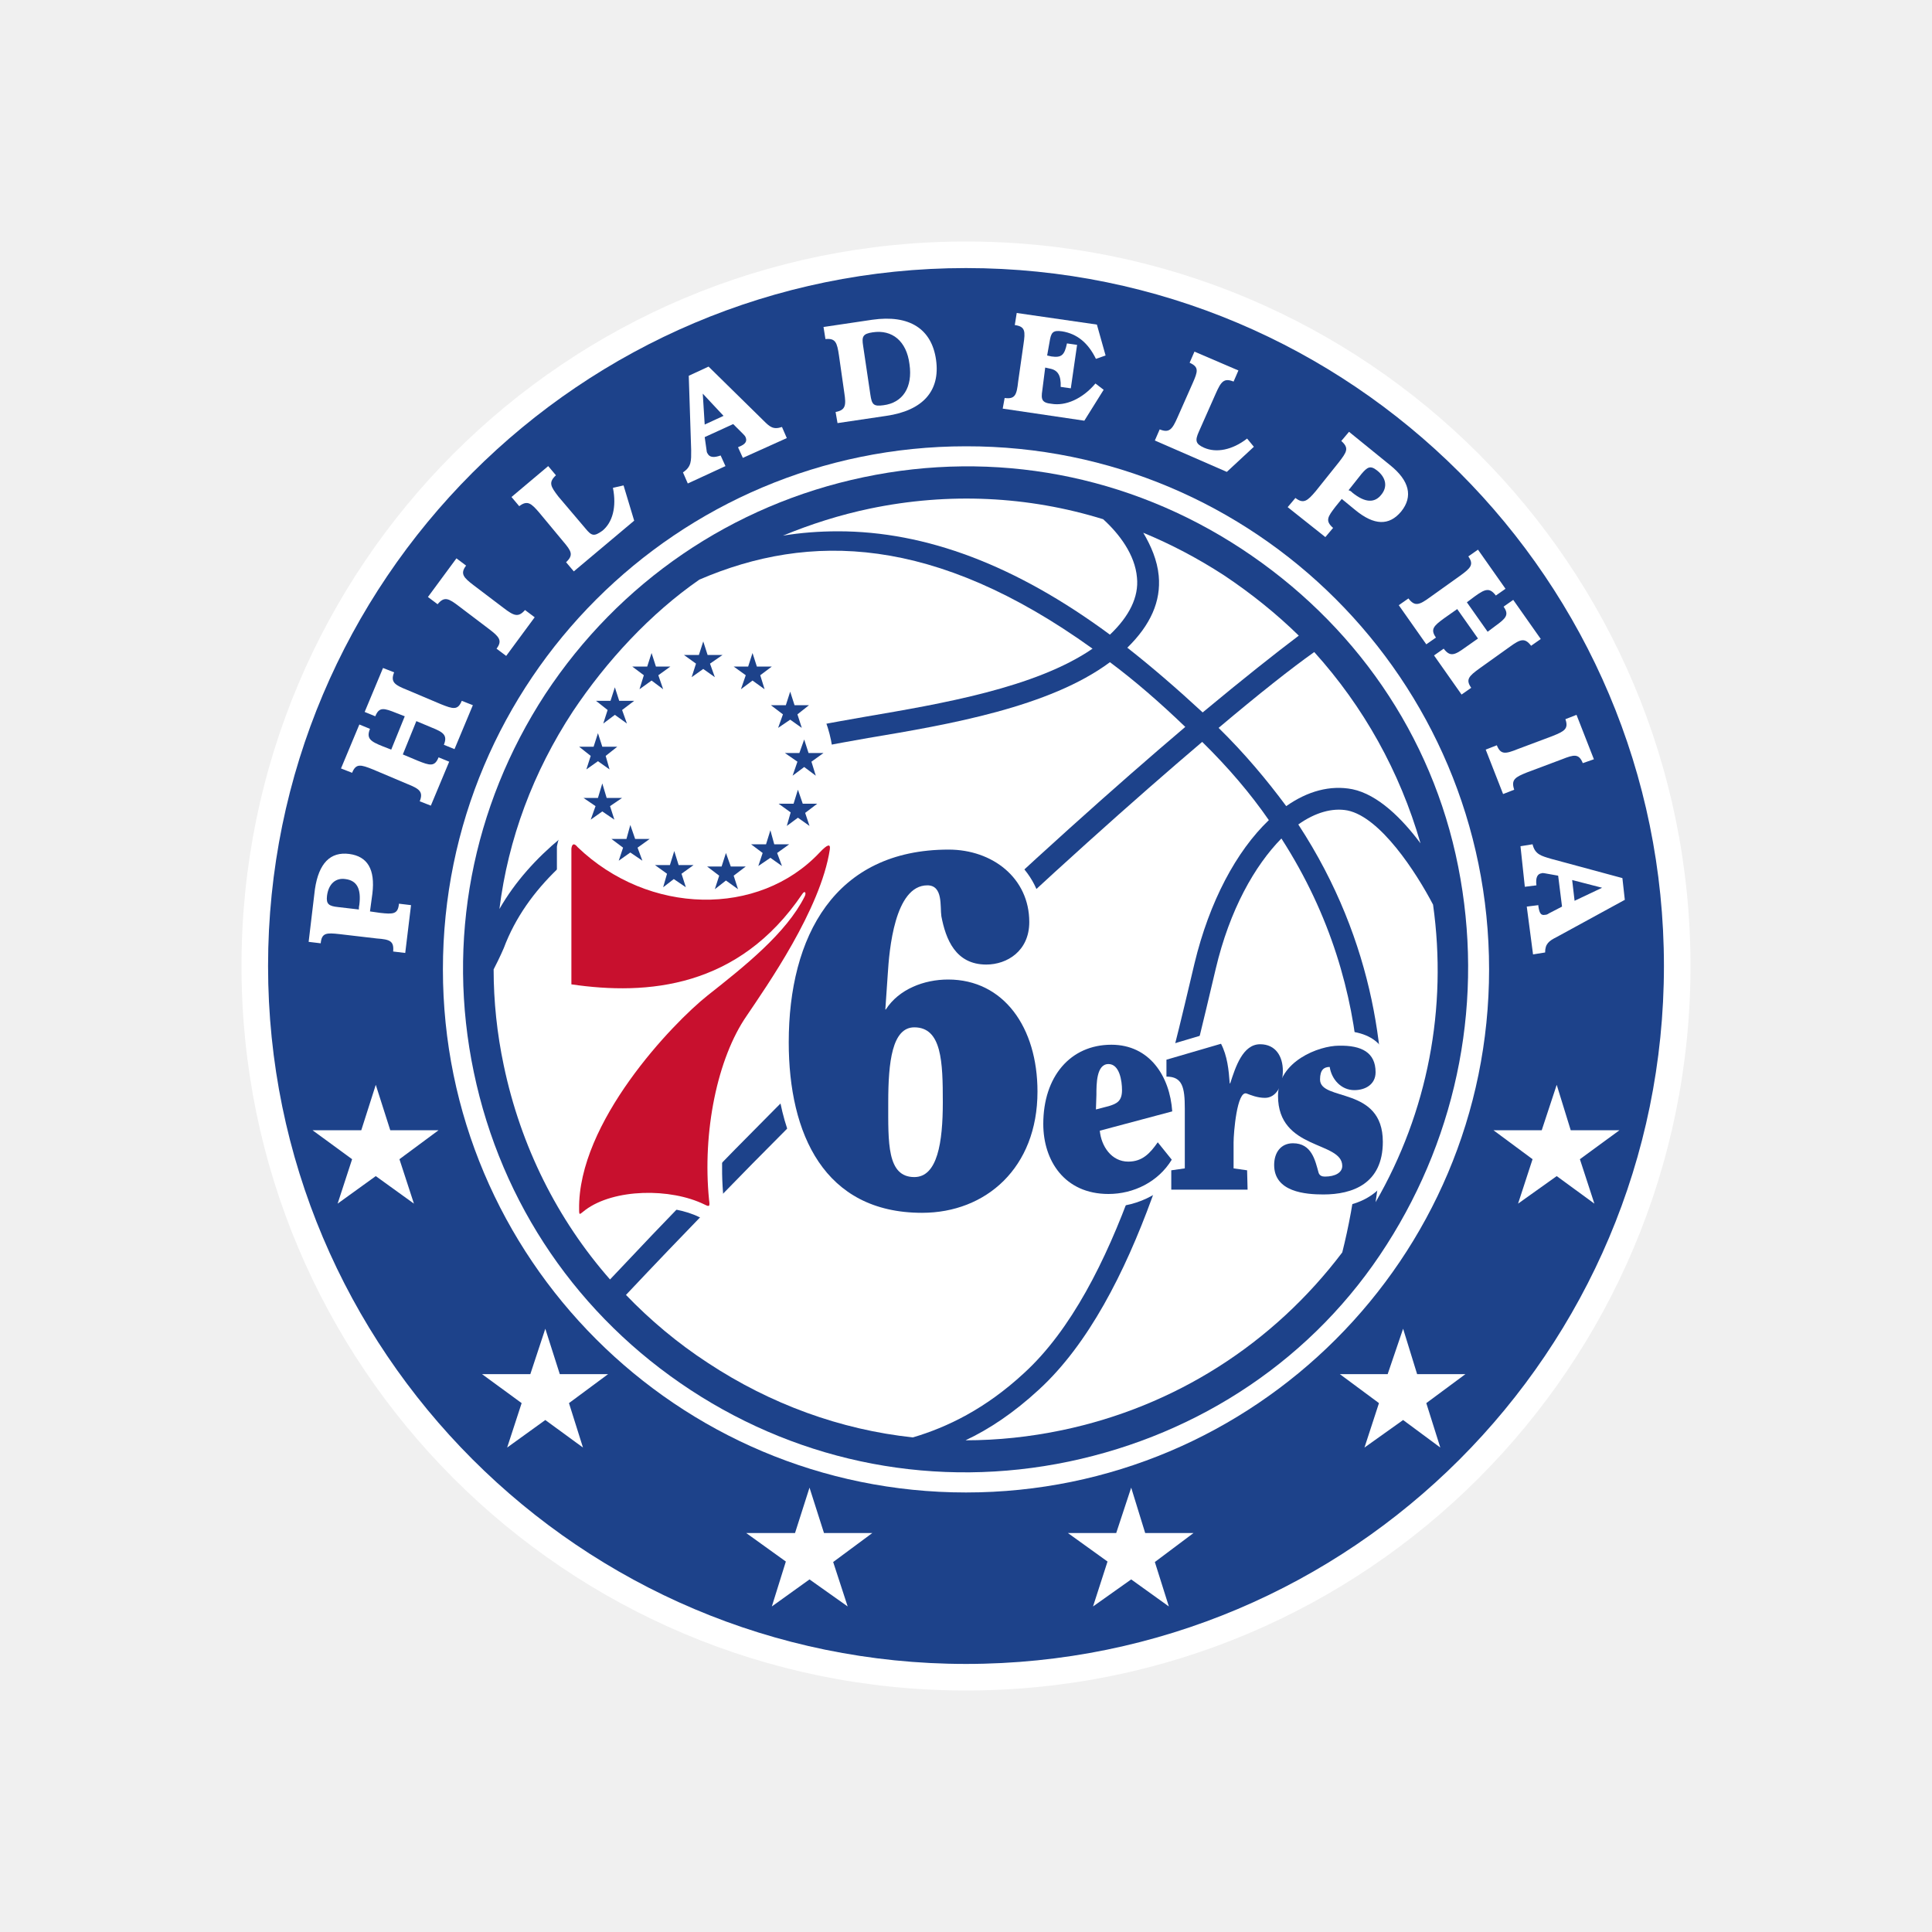
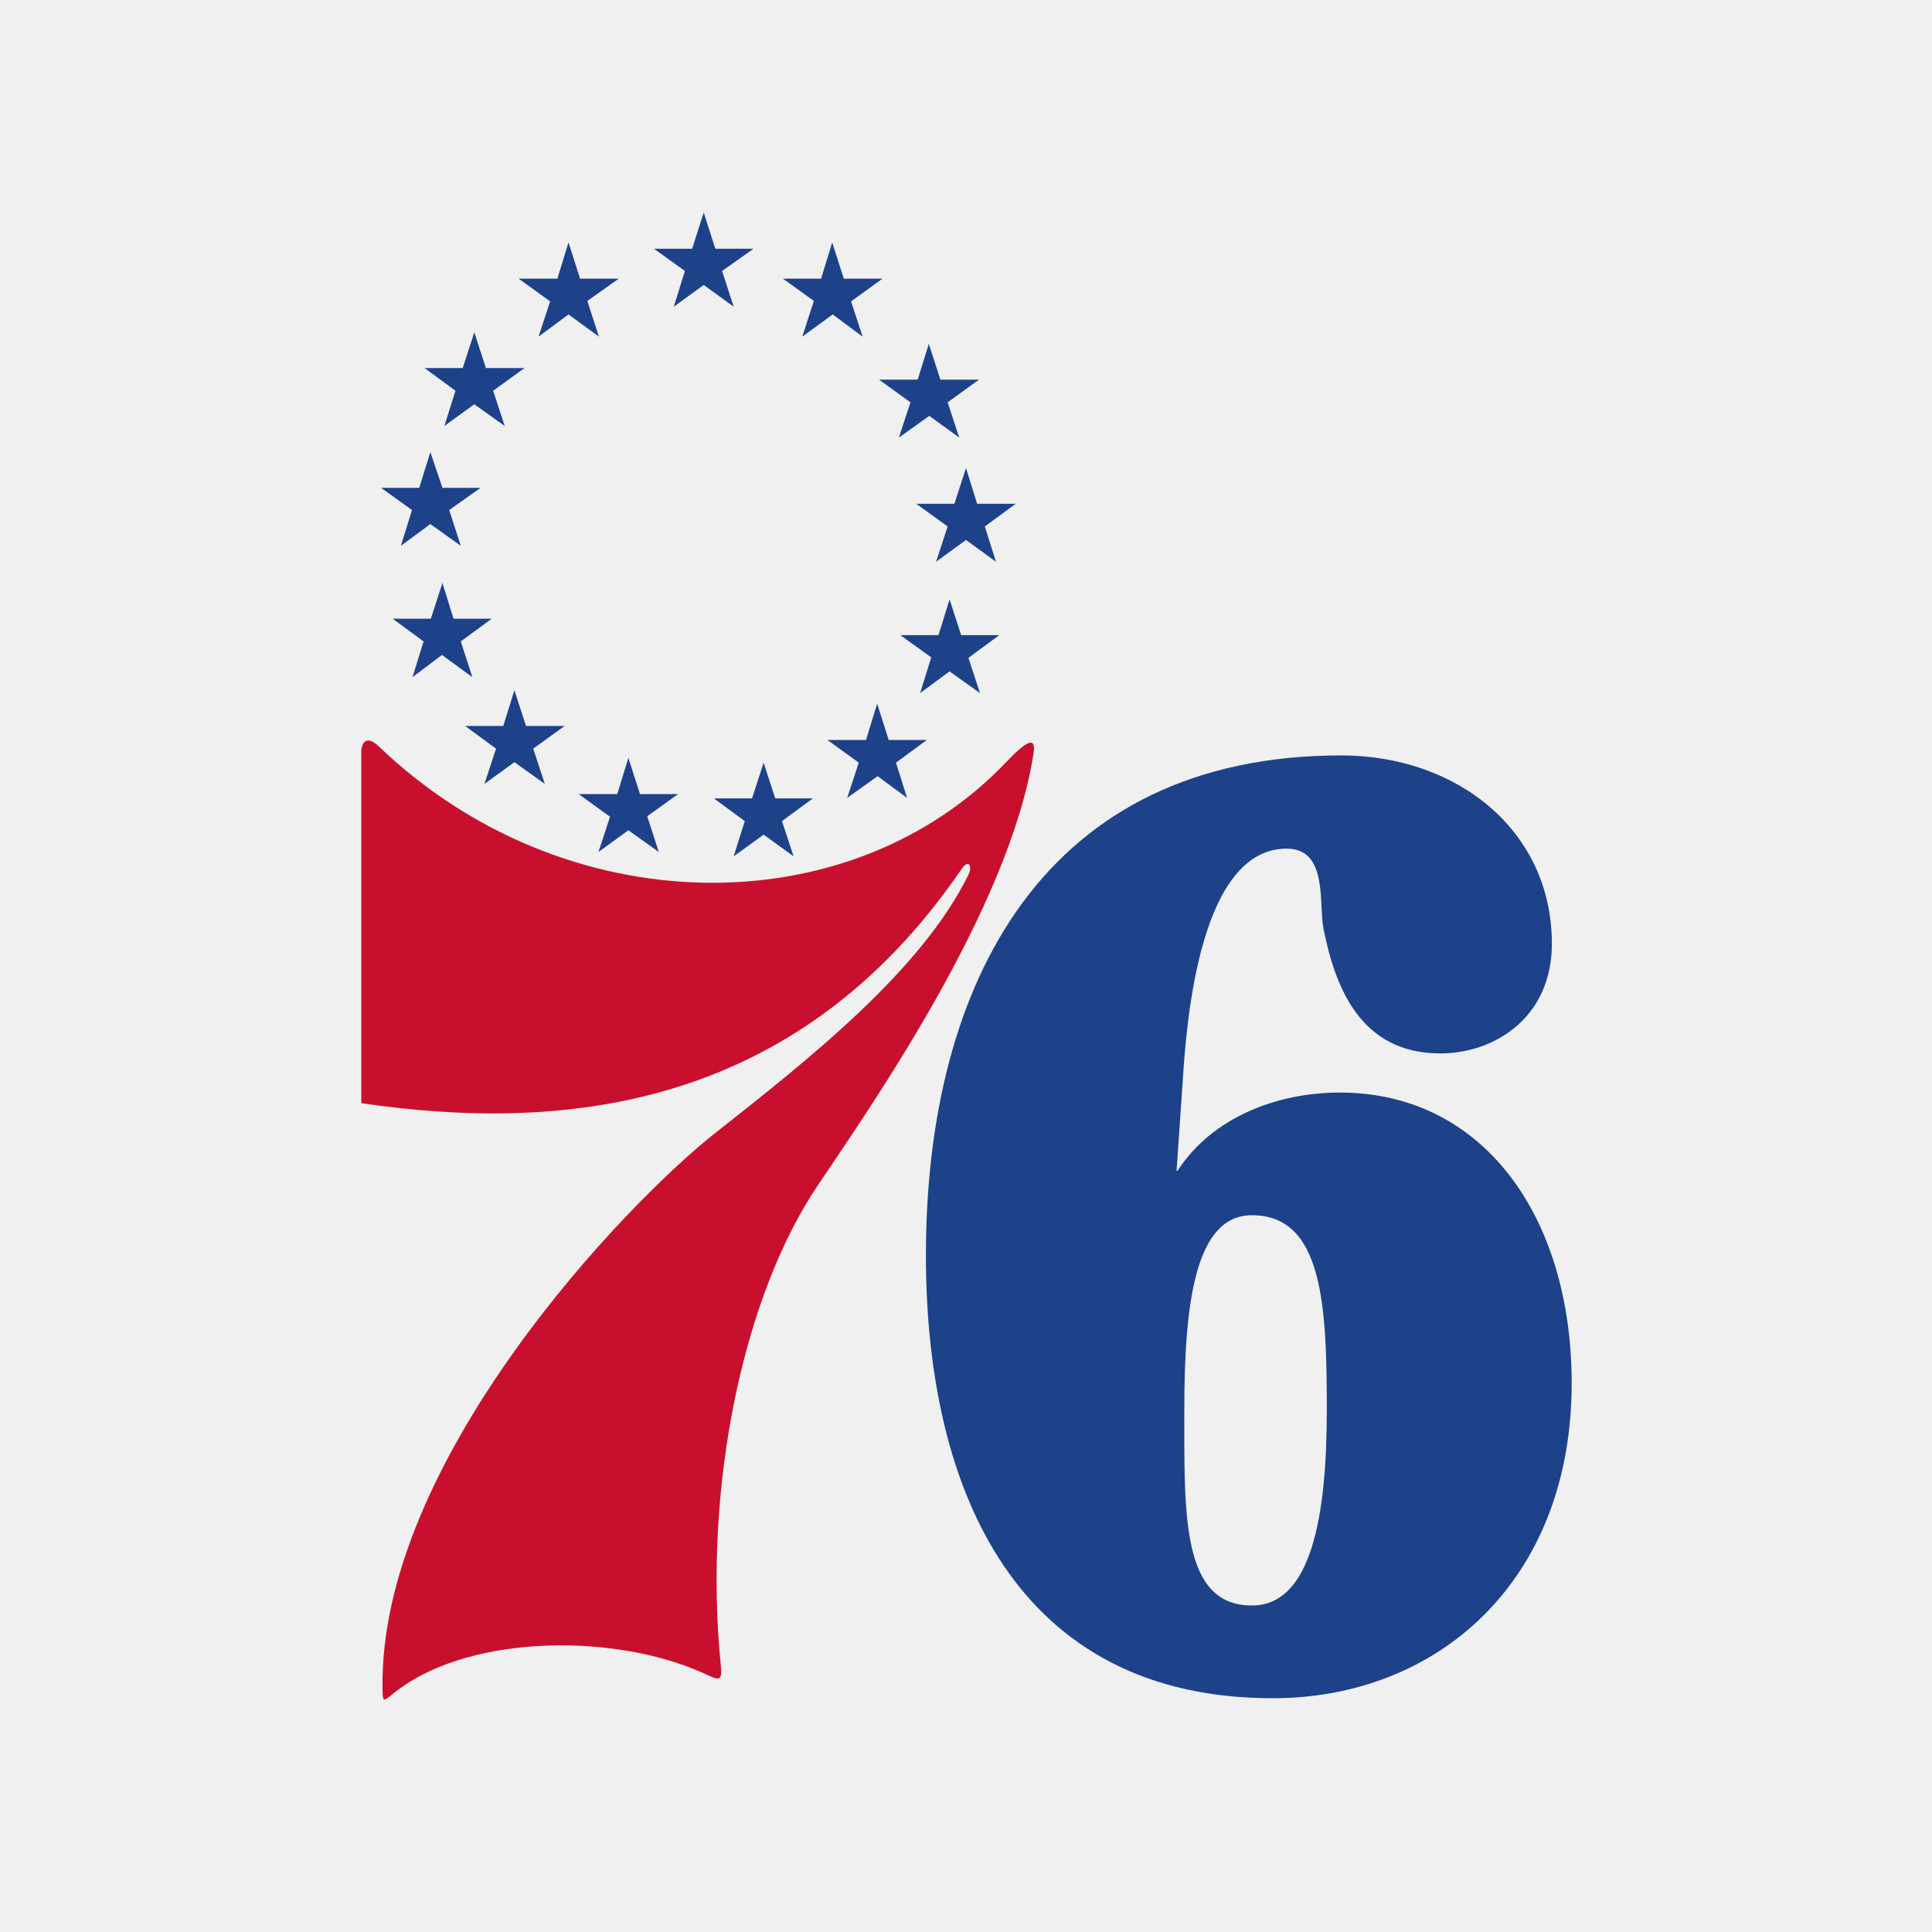
<svg xmlns="http://www.w3.org/2000/svg" version="1.1" id="Layer_1" x="0px" y="0px" viewBox="0 0 400 400" style="enable-background:new 0 0 400 400;" xml:space="preserve">
  <style type="text/css">
- 	.st0{fill:#FFFFFF;}
- 	.st1{fill:#1D428A;}
- 	.st2{fill:#C8102E;}
+ 	.st0{fill:#1D428A;}
+ 	.st1{fill:#C8102E;}
</style>
  <g>
-     <path class="st0" d="M350,200c0,82.9-67.1,150-150,150S50,282.9,50,200S117.1,50,200,50S350,117.1,350,200" />
-     <path class="st1" d="M344.5,200c0,79.8-64.7,144.5-144.5,144.5S55.5,279.7,55.5,200S120.2,55.5,200,55.5S344.5,120.2,344.5,200" />
    <g>
-       <polygon class="st0" points="77.8,224.6 80.8,234 90.8,234 82.7,240 85.7,249.2 77.8,243.5 69.9,249.2 72.9,240 64.7,234     74.8,234   " />
-       <polygon class="st0" points="322.3,224.6 325.2,234 335.3,234 327.1,240 330.1,249.2 322.3,243.5 314.3,249.2 317.3,240     309.2,234 319.2,234   " />
-       <polygon class="st0" points="112.9,275.1 115.9,284.5 125.9,284.5 117.8,290.5 120.7,299.7 112.9,294 105,299.7 108,290.5     99.8,284.5 109.8,284.5   " />
-       <polygon class="st0" points="290.5,275.1 293.4,284.5 303.4,284.5 295.3,290.5 298.2,299.7 290.5,294 282.5,299.7 285.5,290.5     277.4,284.5 287.3,284.5   " />
-       <polygon class="st0" points="167.6,308 170.6,317.4 180.6,317.4 172.5,323.4 175.5,332.6 167.6,327 159.8,332.6 162.7,323.3     154.5,317.4 164.6,317.4   " />
-       <polygon class="st0" points="234.2,308 237.1,317.4 247.1,317.4 239.1,323.4 242,332.6 234.2,327 226.3,332.6 229.3,323.3     221.1,317.4 231.1,317.4   " />
-     </g>
-     <path class="st0" d="M308.3,200.7c0,59.8-48.5,108.3-108.3,108.3S91.7,260.5,91.7,200.7S140.2,92.4,200,92.4   C259.8,92.3,308.3,140.8,308.3,200.7" />
-     <path class="st1" d="M98.1,222c5.7,27.3,21.7,50.6,44.9,65.8s51,20.5,78.3,14.8c27.2-5.7,50.9-21.5,65.8-44.9   c14.9-23.3,20.2-51.1,14.8-78.3c-5.4-27.3-21.6-50.5-44.9-65.8s-51.1-20.5-78.2-14.8c-27.2,5.7-50.6,21.7-65.9,44.9   C97.7,167,92.4,194.8,98.1,222" />
-     <g>
-       <path class="st0" d="M235.4,119.6c0.4,4-1.6,8-5.6,11.8C210.3,117,191.7,110,173.5,110c-3.9,0-7.8,0.3-11.4,0.9    c5.8-2.4,11.8-4.3,18-5.6c16.3-3.4,32.8-2.6,48.3,2.2C231.7,110.5,235,114.8,235.4,119.6" />
-       <path class="st0" d="M215.1,287.7c20.5-18.8,30-59.2,35.7-83.3l0.9-3.8c2.9-12.3,8.1-21.4,13.6-27c20.6,32,17.8,65,12.6,85.7    c-14.3,18.9-34.6,31.9-58,36.8c-6.7,1.4-13.4,2.1-20,2.1C204.8,295.9,209.9,292.5,215.1,287.7" />
-       <path class="st0" d="M252.3,150.7c8.3-7,15-12.3,19.8-15.7c10.2,11.3,17.7,24.7,22,39.6c-3.8-5.1-8.8-10.1-14.1-11.2    c-4.6-0.9-9.3,0.4-13.7,3.5C262.3,161.5,257.7,156,252.3,150.7" />
-       <path class="st0" d="M104.3,196.3c9.5-25.4,44.2-35.9,57.3-39.7l0.5-0.2c4.3-1.3,10.4-2.3,17.6-3.6c16.8-2.8,37.6-6.4,50.1-15.7    c5.1,3.8,10.3,8.3,15.6,13.4c-28.4,24.1-72.3,64.6-119.1,114.4c-10.9-12.4-18.5-27.6-22-44.3c-1.4-6.6-2.1-13.3-2.1-19.9    C103.5,198.2,104.3,196.3,104.3,196.3" />
-       <path class="st0" d="M249,147.5c-5.3-4.9-10.5-9.4-15.6-13.4c4.8-4.7,7-9.6,6.5-14.9c-0.3-3.2-1.6-6.2-3.2-8.9    c5.8,2.4,11.3,5.3,16.7,8.8c5.7,3.8,10.9,8,15.5,12.5C264,135.3,257.3,140.6,249,147.5" />
-       <path class="st0" d="M226.2,134.3c-11.8,8.1-31.3,11.4-47.1,14.1c-7.3,1.3-13.5,2.3-18.1,3.7l-0.5,0.2    c-12.5,3.8-44.1,13.2-57.1,35.9c1.8-14.5,7-28.4,15.2-40.9c7-10.5,16.1-20.3,26.2-27.3C167.6,110.2,193.5,110.8,226.2,134.3" />
-       <path class="st0" d="M279,167.8c6.8,1.4,14.2,12.8,17.7,19.5c3,21.4-1.1,42.9-11.9,61.6c0.5-3.3,0.9-6.8,1.2-10.4    c1.4-18.3-1.1-43.2-17.2-67.8C272.3,168.2,275.9,167.2,279,167.8" />
-     </g>
-     <path class="st0" d="M248.9,153.6c5.4,5.3,10,10.7,13.8,16.2c-6.7,6.4-12.3,16.8-15.4,29.7l-0.9,3.8c-5.6,23.6-14.9,63.2-34.4,81   c-8,7.4-15.9,11.2-23,13.3c-15-1.6-29.5-6.9-42.4-15.4c-6.3-4.1-12-8.9-17-14.1C176.9,217.9,220.9,177.4,248.9,153.6" />
-     <path class="st0" d="M226.9,229.6l2.7-0.7c1.6-0.5,2.7-1,2.7-3.3c0-1.9-0.5-5.4-2.8-5.4c-2.5,0-2.5,4.1-2.5,6.4L226.9,229.6   L226.9,229.6z" />
-     <path class="st0" d="M195.2,228.2c0-8.3-0.3-15.5-5.9-15.5c-4.6,0-5.4,7.2-5.4,15.5s-0.3,15.5,5.4,15.5   C194.1,243.7,195.2,236.5,195.2,228.2" />
-     <path class="st0" d="M226.9,229.6l2.7-0.7c1.6-0.5,2.7-1,2.7-3.3c0-1.9-0.5-5.4-2.8-5.4c-2.5,0-2.5,4.1-2.5,6.4L226.9,229.6   L226.9,229.6z" />
-     <path class="st0" d="M183.2,209.1L183.2,209.1L183.2,209.1c2.8-4.2,8-6.2,13-6.2c11.4,0,18.5,9.9,18.5,23.1   c0,15.7-10.7,25.1-23.9,25.1c-20.3,0-27.6-16.4-27.6-35.3c0-21.9,9.5-39.9,33.1-39.9c9.2,0,16.7,5.9,16.7,15c0,5.9-4.6,8.8-8.9,8.8   c-6.4,0-8.4-5.3-9.3-10c-0.4-2,0.4-6.4-2.9-6.4c-6.9,0-8,13.4-8.2,18.4L183.2,209.1z" />
-     <path class="st0" d="M195.2,228.2c0-8.3-0.3-15.5-5.9-15.5c-4.6,0-5.4,7.2-5.4,15.5s-0.3,15.5,5.4,15.5   C194.1,243.7,195.2,236.5,195.2,228.2" />
-     <g>
-       <path class="st0" d="M72.3,176.8c3.8,0.5,5.4,3.2,4.8,8.2l-0.5,3.7l2.1,0.3c2.7,0.3,3.7,0.3,3.9-1.9l2.5,0.3l-1.2,9.9l-2.5-0.3    c0.2-2.2-0.7-2.5-3.4-2.7l-7.7-0.9c-2.7-0.3-3.7-0.3-3.9,1.9l-2.5-0.3l1.3-10.9C66,178.7,68.4,176.3,72.3,176.8z M74.4,187.3    c0.4-3.3-0.5-5-2.9-5.3c-2-0.3-3.5,1-3.8,3.5c-0.2,1.7,0.4,2.1,2.3,2.3l4.3,0.5C74.3,187.9,74.3,187.7,74.4,187.3z" />
-       <path class="st0" d="M86.9,165.9c0.8-2-0.1-2.6-2.6-3.6l-7.1-3c-2.5-1-3.5-1.3-4.3,0.7l-2.3-0.9l3.8-9.1l2.2,0.9    c-0.8,2,0.1,2.6,2.6,3.6l1.8,0.7l2.8-6.9l-1.8-0.7c-2.5-1-3.5-1.3-4.3,0.7l-2.2-0.9l3.8-9.1l2.3,0.9c-0.8,2,0.1,2.6,2.6,3.6l7.1,3    c2.5,1,3.5,1.3,4.3-0.7l2.3,0.9l-3.8,9.1l-2.2-0.9c0.8-2-0.1-2.6-2.6-3.6l-3.1-1.3l-2.8,6.9l3.1,1.3c2.5,1,3.5,1.3,4.3-0.7    l2.2,0.9l-3.8,9.1L86.9,165.9z" />
-       <path class="st0" d="M96.5,117.1c-1.3,1.7-0.5,2.5,1.6,4.1l6.2,4.7c2.1,1.6,3,2,4.4,0.4l2,1.5l-5.9,8l-2-1.5    c1.3-1.7,0.5-2.5-1.6-4.1l-6.2-4.7c-2.1-1.6-3-2.1-4.4-0.4l-2-1.5l5.9-8L96.5,117.1z" />
-       <path class="st0" d="M118.8,118.3l-1.6-1.9c1.6-1.5,1.1-2.3-0.6-4.3l-4.9-5.9c-1.7-2-2.5-2.7-4.2-1.4l-1.6-1.9l7.6-6.4l1.6,1.9    c-1.6,1.5-1.1,2.3,0.5,4.4l5.6,6.6c1.3,1.6,1.8,1.7,3.5,0.5c2.1-1.7,3-4.9,2.2-8.9l2.2-0.5l2.2,7.3L118.8,118.3z" />
-       <path class="st0" d="M142.4,100.1l-1-2.3c1.8-1.2,1.7-2.4,1.7-4.6l-0.5-15.4l4.1-1.9l11.4,11.2c1.3,1.3,2,1.9,3.8,1.3l1,2.3    l-9.1,4.1l-1-2.2c0.1,0,0.1-0.1,0.2-0.1c1.3-0.5,1.7-1.1,1.4-1.9c-0.1-0.3-0.3-0.5-0.5-0.7l-2.1-2.1l-5.9,2.7l0.4,2.8    c0,0.2,0.1,0.5,0.2,0.6c0.4,0.8,1.3,0.9,2.7,0.4l1,2.2L142.4,100.1z M149.8,86.1l-4.3-4.6l0.4,6.4L149.8,86.1z" />
-       <path class="st0" d="M173,85.3c2.1-0.4,2.2-1.4,1.8-4l-1.1-7.7c-0.4-2.7-0.7-3.6-2.8-3.4l-0.4-2.5l10.1-1.5    c7.7-1.1,12.3,1.9,13.2,8.3s-2.7,10.5-10.3,11.6l-10.1,1.5L173,85.3z M180.2,81.7c0.3,2,0.6,2.5,2.7,2.2c4-0.5,6.1-3.7,5.4-8.5    c-0.6-4.8-3.6-7.2-7.6-6.6c-2.1,0.3-2.3,0.9-2,2.8L180.2,81.7z" />
-       <path class="st0" d="M208,82.4c2.2,0.3,2.5-0.7,2.8-3.4l1.1-7.7c0.4-2.7,0.4-3.7-1.8-4l0.4-2.5l16.6,2.4l1.8,6.4l-2,0.7    c-1.6-3.3-3.9-5.2-7-5.7c-2-0.3-2.3,0.3-2.6,2.2l-0.5,2.8l0.9,0.2c2.1,0.3,2.7-0.3,3.2-2.7l2.1,0.3l-1.3,9l-2.1-0.3    c0.1-2.4-0.6-3.5-2.3-3.8l-0.9-0.2l-0.6,4.7c-0.3,1.9-0.1,2.6,1.9,2.8c2.9,0.5,6.4-1,9.1-4.2l1.7,1.3l-4,6.4l-16.9-2.5L208,82.4z" />
-       <path class="st0" d="M239.1,91.2l1-2.3c2,0.8,2.6,0,3.7-2.5l3.1-7c1.1-2.5,1.4-3.4-0.6-4.3l1-2.3l9.1,3.9l-1,2.3    c-2-0.8-2.6,0-3.7,2.5l-3.5,7.9c-0.8,1.8-0.7,2.5,1.1,3.3c2.5,1.1,5.8,0.5,8.9-1.9l1.4,1.7l-5.6,5.2L239.1,91.2z" />
-       <path class="st0" d="M290.1,105.9c-2.5,3-5.6,2.9-9.5-0.3l-2.8-2.3l-1.3,1.6c-1.6,2.1-2.2,2.9-0.5,4.4l-1.6,1.9l-7.8-6.2l1.6-1.9    c1.7,1.3,2.5,0.6,4.2-1.4l4.8-6c1.6-2.1,2.2-2.9,0.5-4.4l1.6-1.9l8.5,6.9C291.8,99.5,292.6,102.8,290.1,105.9z M280,102    c2.6,2.1,4.6,2.2,6,0.4c1.3-1.6,1-3.5-0.9-5c-1.4-1.1-2-0.7-3.2,0.7l-2.7,3.4C279.6,101.6,279.8,101.8,280,102z" />
-       <path class="st0" d="M291.6,123.9c1.3,1.7,2.2,1.4,4.4-0.2l6.3-4.5c2.2-1.6,2.9-2.3,1.7-4l2-1.4l5.7,8.1l-2,1.4    c-1.3-1.7-2.2-1.4-4.4,0.2l-1.6,1.2l4.3,6.1l1.6-1.2c2.2-1.6,2.9-2.3,1.7-4l2-1.4l5.7,8.1l-2,1.4c-1.3-1.7-2.2-1.4-4.4,0.2    l-6.3,4.5c-2.2,1.6-2.9,2.3-1.7,4l-2,1.4l-5.7-8.1l2-1.4c1.3,1.7,2.2,1.4,4.4-0.2l2.7-1.9l-4.3-6.1L299,128    c-2.2,1.6-2.9,2.3-1.7,4l-2,1.4l-5.7-8.1L291.6,123.9z" />
-       <path class="st0" d="M327.7,158c-0.8-2-1.8-1.8-4.3-0.8l-7.2,2.7c-2.5,1-3.4,1.5-2.7,3.6l-2.3,0.9l-3.6-9.2l2.3-0.9    c0.8,2,1.8,1.8,4.3,0.8l7.2-2.7c2.5-1,3.4-1.5,2.7-3.5l2.3-0.9l3.6,9.2L327.7,158z" />
-       <path class="st0" d="M314.8,175.2l2.5-0.4c0.5,2.1,1.8,2.4,3.8,3l14.8,4l0.5,4.5l-14.1,7.7c-1.6,0.8-2.4,1.4-2.4,3.2l-2.5,0.4    l-1.3-9.9l2.4-0.3c0,0.1,0,0.2,0,0.2c0.2,1.4,0.5,2,1.4,1.8c0.3,0,0.5-0.1,0.8-0.3l2.7-1.4l-0.8-6.4l-2.8-0.5    c-0.2,0-0.5-0.1-0.6,0c-0.9,0.1-1.3,0.9-1.1,2.5l-2.4,0.3L314.8,175.2z M326,186.5l5.7-2.7l-6.2-1.6L326,186.5z" />
+       <g>
+         <path class="st0" d="M277.4,226.2c-13.1,0-26.5,5.2-33.6,16.2h-0.2h-0.3h0.3l1.3-19c0.8-12.8,3.7-47.7,21.5-47.7     c8.6,0,6.6,11.4,7.6,16.5c2.4,12.1,7.6,25.9,24.2,25.9c11.3,0,23.1-7.5,23.1-22.7c0-23.5-19.7-39-43.6-39     c-61.3,0-86,46.8-86,103.5c0,49.2,19.1,91.7,71.8,91.7c34.2,0,61.9-24.3,61.9-65.2C325.4,251.9,307.1,226.2,277.4,226.2z      M259.2,332.4c-14.6,0-14-18.8-14-40.4c0-21.7,2.1-40.4,14-40.4c14.7,0,15.5,18.7,15.5,40.4C274.7,313.6,271.6,332.4,259.2,332.4     z" />
+         <path class="st1" d="M74.8,155.4v73c40.9,6,89.8,2,124.3-48.5c1.4-2.1,2.3-0.6,1.4,1.2c-9.6,19.6-32.5,37.8-52.2,53.3     c-19,14.9-69.8,68.2-69.1,115.1c0,3.6,0.2,2.6,3.3,0.3c15.4-11.5,45.6-11.8,64.2-2.9c2.6,1.2,2.8,0.8,2.5-2.5     c-3.6-36.4,4.6-76.1,20.2-99.1c10.7-16,39.6-57.1,44.6-89.4c0.5-3.3-1.2-2.8-5.4,1.6c-32.7,34.6-91.9,33.7-130.1-2.9     C76.1,152.3,75,153.4,74.8,155.4" />
+       </g>
    </g>
    <g>
      <g>
-         <path class="st0" d="M260.8,213.4c-2.3,0-3.9,1-5.2,2.4c-0.1-0.3-0.3-0.6-0.5-0.9l-1.1-2.1l-15.5,4.6v8.5h2.8c0.3,0,0.5,0,0.5,0     c0.1,0.3,0.4,1,0.4,3.7v9.9l-2.8,0.4v9.3H261v-9.3l-2.8-0.4v-2.9c0-1.6,0.4-4.8,0.8-6.7c0.8,0.3,1.7,0.5,2.8,0.5     c3.8,0,6.6-3.5,6.6-8.4C268.4,216.7,265.4,213.4,260.8,213.4z" />
-         <path class="st0" d="M287.9,223.3c-0.2-0.7-0.3-1-0.3-1.4c0-2.6-1-8.5-10.4-8.5c-5.2,0-15.5,4-15.5,13.4c0,3.5,1,5.9,2.5,7.9     c-2,1.2-3.3,3.6-3.3,6.4c0,3.4,1.6,9,13,9c9.7,0,15.2-5,15.2-13.7C289.1,227.9,288.4,225.2,287.9,223.3z" />
-         <path class="st0" d="M173.9,173.2c-0.5-0.6-1.5-1.1-2.4-1.1c-1.5,0-2.6,0.9-3.9,2.4c-4.6,4.8-10.8,7.4-18,7.4     c-9.4,0-19.3-4.3-27.2-11.9c-0.6-0.6-1.5-0.9-2.3-0.9c-3.8,0-4.8,6.1-4.8,6.2v30.9l2.5,0.4c9.3,1.4,17.4,1.1,24.7-0.9     c-7.9,7-25.7,26.3-25.4,44.7c0,3.4,2.1,3.8,3,3.8c1.1,0,1.8-0.6,2.4-1c0.1-0.1,0.3-0.3,0.5-0.4c2.6-1.9,6.7-2.9,11.3-2.9     c3.8,0,7.7,0.7,10.5,2.1c0.5,0.3,1.2,0.5,1.9,0.5c0.9,0,1.7-0.4,2.3-1c1-1.1,0.9-2.5,0.8-3.4c-1.3-13.4,1.6-27.9,7.3-36.3     l0.8-1.3c4.8-7.1,14.9-22,16.7-34.3C174.8,175,174.7,173.9,173.9,173.2z" />
-         <path class="st0" d="M245.6,232.2l-0.2-2.4c-0.1-1.6-0.4-3-0.6-4.4l-0.1-2.7l-0.5,0.7c-2.3-6.3-7.6-10.2-14.3-10.2     c-10,0-17,7.9-17,19.2c0,8.7,5.1,17.5,16.5,17.5c6.5,0,12.4-3.3,15.5-8.5l0.5-0.7l-0.4-8.4L245.6,232.2z M233.6,237.6     c-1.1,0-1.8-0.7-2.3-1.6l5.6-1.5C235.2,236.5,234,237.5,233.6,237.6z" />
-         <path class="st0" d="M208.5,204.8c-0.5-0.8-1.2-1.7-1.7-2.5c4.9-1,9.2-4.8,9.2-11.3c0-10.2-8.4-17.9-19.7-17.9     c-22.5,0-35.9,16-35.9,42.7c0,24.2,11.2,38.1,30.5,38.1c15.7,0,26.7-11.5,26.7-28C217.6,217.8,212.1,210.1,208.5,204.8z" />
-       </g>
-       <g>
-         <path class="st1" d="M233.6,240.5c-3.5,0-5.6-3.2-5.9-6.4l15-4c-0.5-7.3-4.7-13.8-12.6-13.8c-8.5,0-14.1,6.6-14.1,16.4     c0,7.6,4.4,14.5,13.5,14.5c5.2,0,10.3-2.5,13.1-7.1l-2.9-3.6C238.1,238.8,236.5,240.5,233.6,240.5z M227,226.7     c0-2.3,0-6.4,2.5-6.4c2.3,0,2.8,3.5,2.8,5.4c0,2.3-1.1,2.8-2.7,3.3l-2.7,0.7L227,226.7L227,226.7z" />
-         <path class="st1" d="M258.3,246.3h-15.8v-4l2.8-0.4v-12.4c0-4.4-0.5-6.6-3.8-6.6v-3.5l11.3-3.3c1.3,2.5,1.6,5.4,1.8,8.2h0.1     c1.1-3.4,2.6-8.1,6.2-8.1c3.2,0,4.7,2.5,4.7,5.5c0,3.1-1.4,5.6-3.7,5.6c-1.6,0-3-0.6-3.8-0.9c-2-0.7-2.7,8.2-2.7,10.1v5.4     l2.8,0.4L258.3,246.3L258.3,246.3z" />
-         <path class="st1" d="M284.8,222c0,2.5-2.1,3.7-4.4,3.7c-2.7,0-4.7-2.2-5.1-4.8c-1.2,0-2,0.6-2,2.6c0,4.6,13,1.3,13,12.9     c0,8.7-6.3,10.9-12.3,10.9c-3.7,0-10.2-0.5-10.2-6.1c0-2.6,1.4-4.5,3.9-4.5c3.9,0,4.6,3.6,5.3,6.1c0.2,0.6,0.7,0.8,1.3,0.8     c2.1,0,3.6-0.8,3.6-2.2c0-5.2-13.3-3.2-13.3-14.5c0-7.2,8.5-10.4,12.6-10.4C281.9,216.4,284.8,217.9,284.8,222" />
-         <path class="st1" d="M196.3,202.8c-5,0-10.2,2-12.9,6.2h-0.1h-0.1h0.1l0.5-7.3c0.3-4.9,1.4-18.4,8.2-18.4c3.3,0,2.6,4.4,2.9,6.4     c0.9,4.7,2.9,10,9.3,10c4.3,0,8.9-2.8,8.9-8.8c0-9.1-7.6-15-16.7-15c-23.6,0-33.1,18-33.1,39.9c0,18.9,7.3,35.3,27.6,35.3     c13.2,0,23.9-9.3,23.9-25.1C214.8,212.7,207.8,202.8,196.3,202.8z M189.3,243.7c-5.7,0-5.4-7.2-5.4-15.5s0.8-15.5,5.4-15.5     c5.7,0,5.9,7.2,5.9,15.5S194.1,243.7,189.3,243.7z" />
-         <path class="st2" d="M118.3,175.7v28.1c15.7,2.3,34.6,0.8,47.8-18.7c0.5-0.8,0.9-0.3,0.5,0.5c-3.8,7.6-12.5,14.5-20.1,20.5     c-7.3,5.8-26.9,26.3-26.6,44.3c0,1.4,0.1,1,1.3,0.1c5.9-4.4,17.6-4.6,24.7-1.1c1,0.5,1.1,0.4,0.9-1c-1.4-14,1.7-29.3,7.8-38.1     c4.1-6.1,15.3-22,17.2-34.4c0.2-1.3-0.5-1.1-2.1,0.6c-12.6,13.4-35.4,13-50.1-1.1C118.8,174.4,118.4,174.8,118.3,175.7" />
-       </g>
-     </g>
-     <g>
-       <ellipse class="st0" cx="145.6" cy="158.7" rx="27" ry="27" />
-       <g>
-         <polygon class="st1" points="145.6,132.8 146.5,135.6 149.6,135.6 147,137.4 148,140.2 145.6,138.5 143.2,140.2 144.1,137.4      141.6,135.6 144.7,135.6    " />
-         <polygon class="st1" points="163.6,143.2 164.5,146 167.5,146 165.1,147.9 166,150.7 163.6,149 161.1,150.7 162.1,147.9      159.6,146 162.7,146    " />
-         <polygon class="st1" points="155.8,135.2 156.7,138 159.8,138 157.4,139.8 158.3,142.7 155.8,140.9 153.4,142.7 154.4,139.8      151.9,138 154.9,138    " />
-         <polygon class="st1" points="166.5,153.1 167.4,155.9 170.5,155.9 168,157.7 168.9,160.6 166.5,158.8 164.1,160.6 165.1,157.7      162.5,155.9 165.5,155.9    " />
-         <polygon class="st1" points="165.2,163.5 166.2,166.4 169.2,166.4 166.7,168.3 167.6,171 165.2,169.3 162.9,171 163.7,168.2      161.2,166.4 164.3,166.4    " />
-         <polygon class="st1" points="159.5,171.9 160.3,174.8 163.4,174.8 160.9,176.6 161.9,179.3 159.5,177.6 157,179.3 157.9,176.6      155.5,174.8 158.6,174.8    " />
-         <polygon class="st1" points="150.3,176.6 151.3,179.4 154.4,179.4 151.9,181.3 152.8,184.1 150.3,182.3 148,184.1 148.9,181.3      146.4,179.4 149.4,179.4    " />
-         <polygon class="st1" points="127.3,142.3 126.4,145.1 123.4,145.1 125.8,147 124.9,149.8 127.3,148 129.8,149.8 128.8,147      131.3,145.1 128.2,145.1    " />
-         <polygon class="st1" points="134.9,135.2 134,138 130.9,138 133.3,139.8 132.4,142.7 134.9,140.9 137.3,142.7 136.3,139.8      138.8,138 135.8,138    " />
-         <polygon class="st1" points="123.8,151.8 122.9,154.6 119.9,154.6 122.3,156.5 121.4,159.3 123.8,157.6 126.2,159.3 125.4,156.5      127.8,154.6 124.7,154.6    " />
-         <polygon class="st1" points="124.7,162.2 123.8,165.2 120.8,165.2 123.3,166.9 122.3,169.7 124.7,168 127.2,169.7 126.3,166.9      128.8,165.2 125.6,165.2    " />
-         <polygon class="st1" points="130.5,170.8 129.7,173.7 126.6,173.7 129,175.5 128.1,178.2 130.5,176.5 133,178.2 132,175.5      134.5,173.7 131.5,173.7    " />
-         <polygon class="st1" points="139.6,176.2 138.7,179.1 135.6,179.1 138.1,180.9 137.3,183.7 139.5,182 142,183.7 141.1,180.9      143.6,179.1 140.5,179.1    " />
+         <polygon class="st0" points="145.7,44 148.1,51.5 156,51.5 149.5,56.1 151.9,63.5 145.7,59 139.5,63.5 141.8,56.1 135.4,51.5      143.3,51.5    " />
+         <polygon class="st0" points="192.3,71.2 194.7,78.6 202.7,78.6 196.2,83.3 198.6,90.6 192.4,86.1 186.1,90.6 188.5,83.3      182,78.6 190,78.6    " />
+         <polygon class="st0" points="172.3,50.2 174.7,57.7 182.7,57.7 176.2,62.4 178.6,69.7 172.4,65.1 166.1,69.7 168.5,62.3      162.1,57.7 170,57.7    " />
+         <polygon class="st0" points="200,96.9 202.3,104.3 210.3,104.3 203.9,109 206.2,116.3 200,111.8 193.8,116.3 196.2,109      189.7,104.3 197.6,104.3    " />
+         <polygon class="st0" points="196.6,124.1 199,131.5 206.9,131.5 200.5,136.2 202.9,143.5 196.6,139 190.5,143.5 192.8,136.1      186.4,131.5 194.3,131.5    " />
+         <polygon class="st0" points="181.6,145.7 184,153.2 191.9,153.2 185.5,157.9 187.8,165.2 181.7,160.7 175.4,165.2 177.8,157.9      171.3,153.2 179.3,153.2    " />
+         <polygon class="st0" points="158.1,157.9 160.5,165.3 168.3,165.3 161.9,170 164.3,177.3 158.1,172.8 151.9,177.3 154.2,170      147.8,165.3 155.7,165.3    " />
+         <polygon class="st0" points="98.2,68.8 95.8,76.2 87.9,76.2 94.3,80.9 92,88.2 98.2,83.7 104.5,88.2 102.1,80.9 108.6,76.2      100.6,76.2    " />
+         <polygon class="st0" points="117.7,50.2 115.4,57.7 107.4,57.7 113.9,62.4 111.5,69.7 117.7,65.1 124,69.7 121.6,62.3      128.1,57.7 120.1,57.7    " />
+         <polygon class="st0" points="89.1,93.6 86.8,101 78.9,101 85.3,105.6 83,113 89.1,108.5 95.4,113 93,105.6 99.5,101 91.6,101         " />
+         <polygon class="st0" points="91.6,120.7 89.2,128.1 81.3,128.1 87.7,132.8 85.4,140.2 91.5,135.6 97.8,140.2 95.4,132.8      101.8,128.1 93.9,128.1    " />
+         <polygon class="st0" points="106.5,142.9 104.2,150.3 96.3,150.3 102.7,155 100.3,162.3 106.5,157.8 112.8,162.3 110.4,155      116.9,150.3 108.9,150.3    " />
+         <polygon class="st0" points="130.1,156.9 127.8,164.4 119.8,164.4 126.3,169.1 123.9,176.4 130.1,171.9 136.4,176.4 134,169      140.4,164.4 132.5,164.4    " />
      </g>
    </g>
  </g>
</svg>
